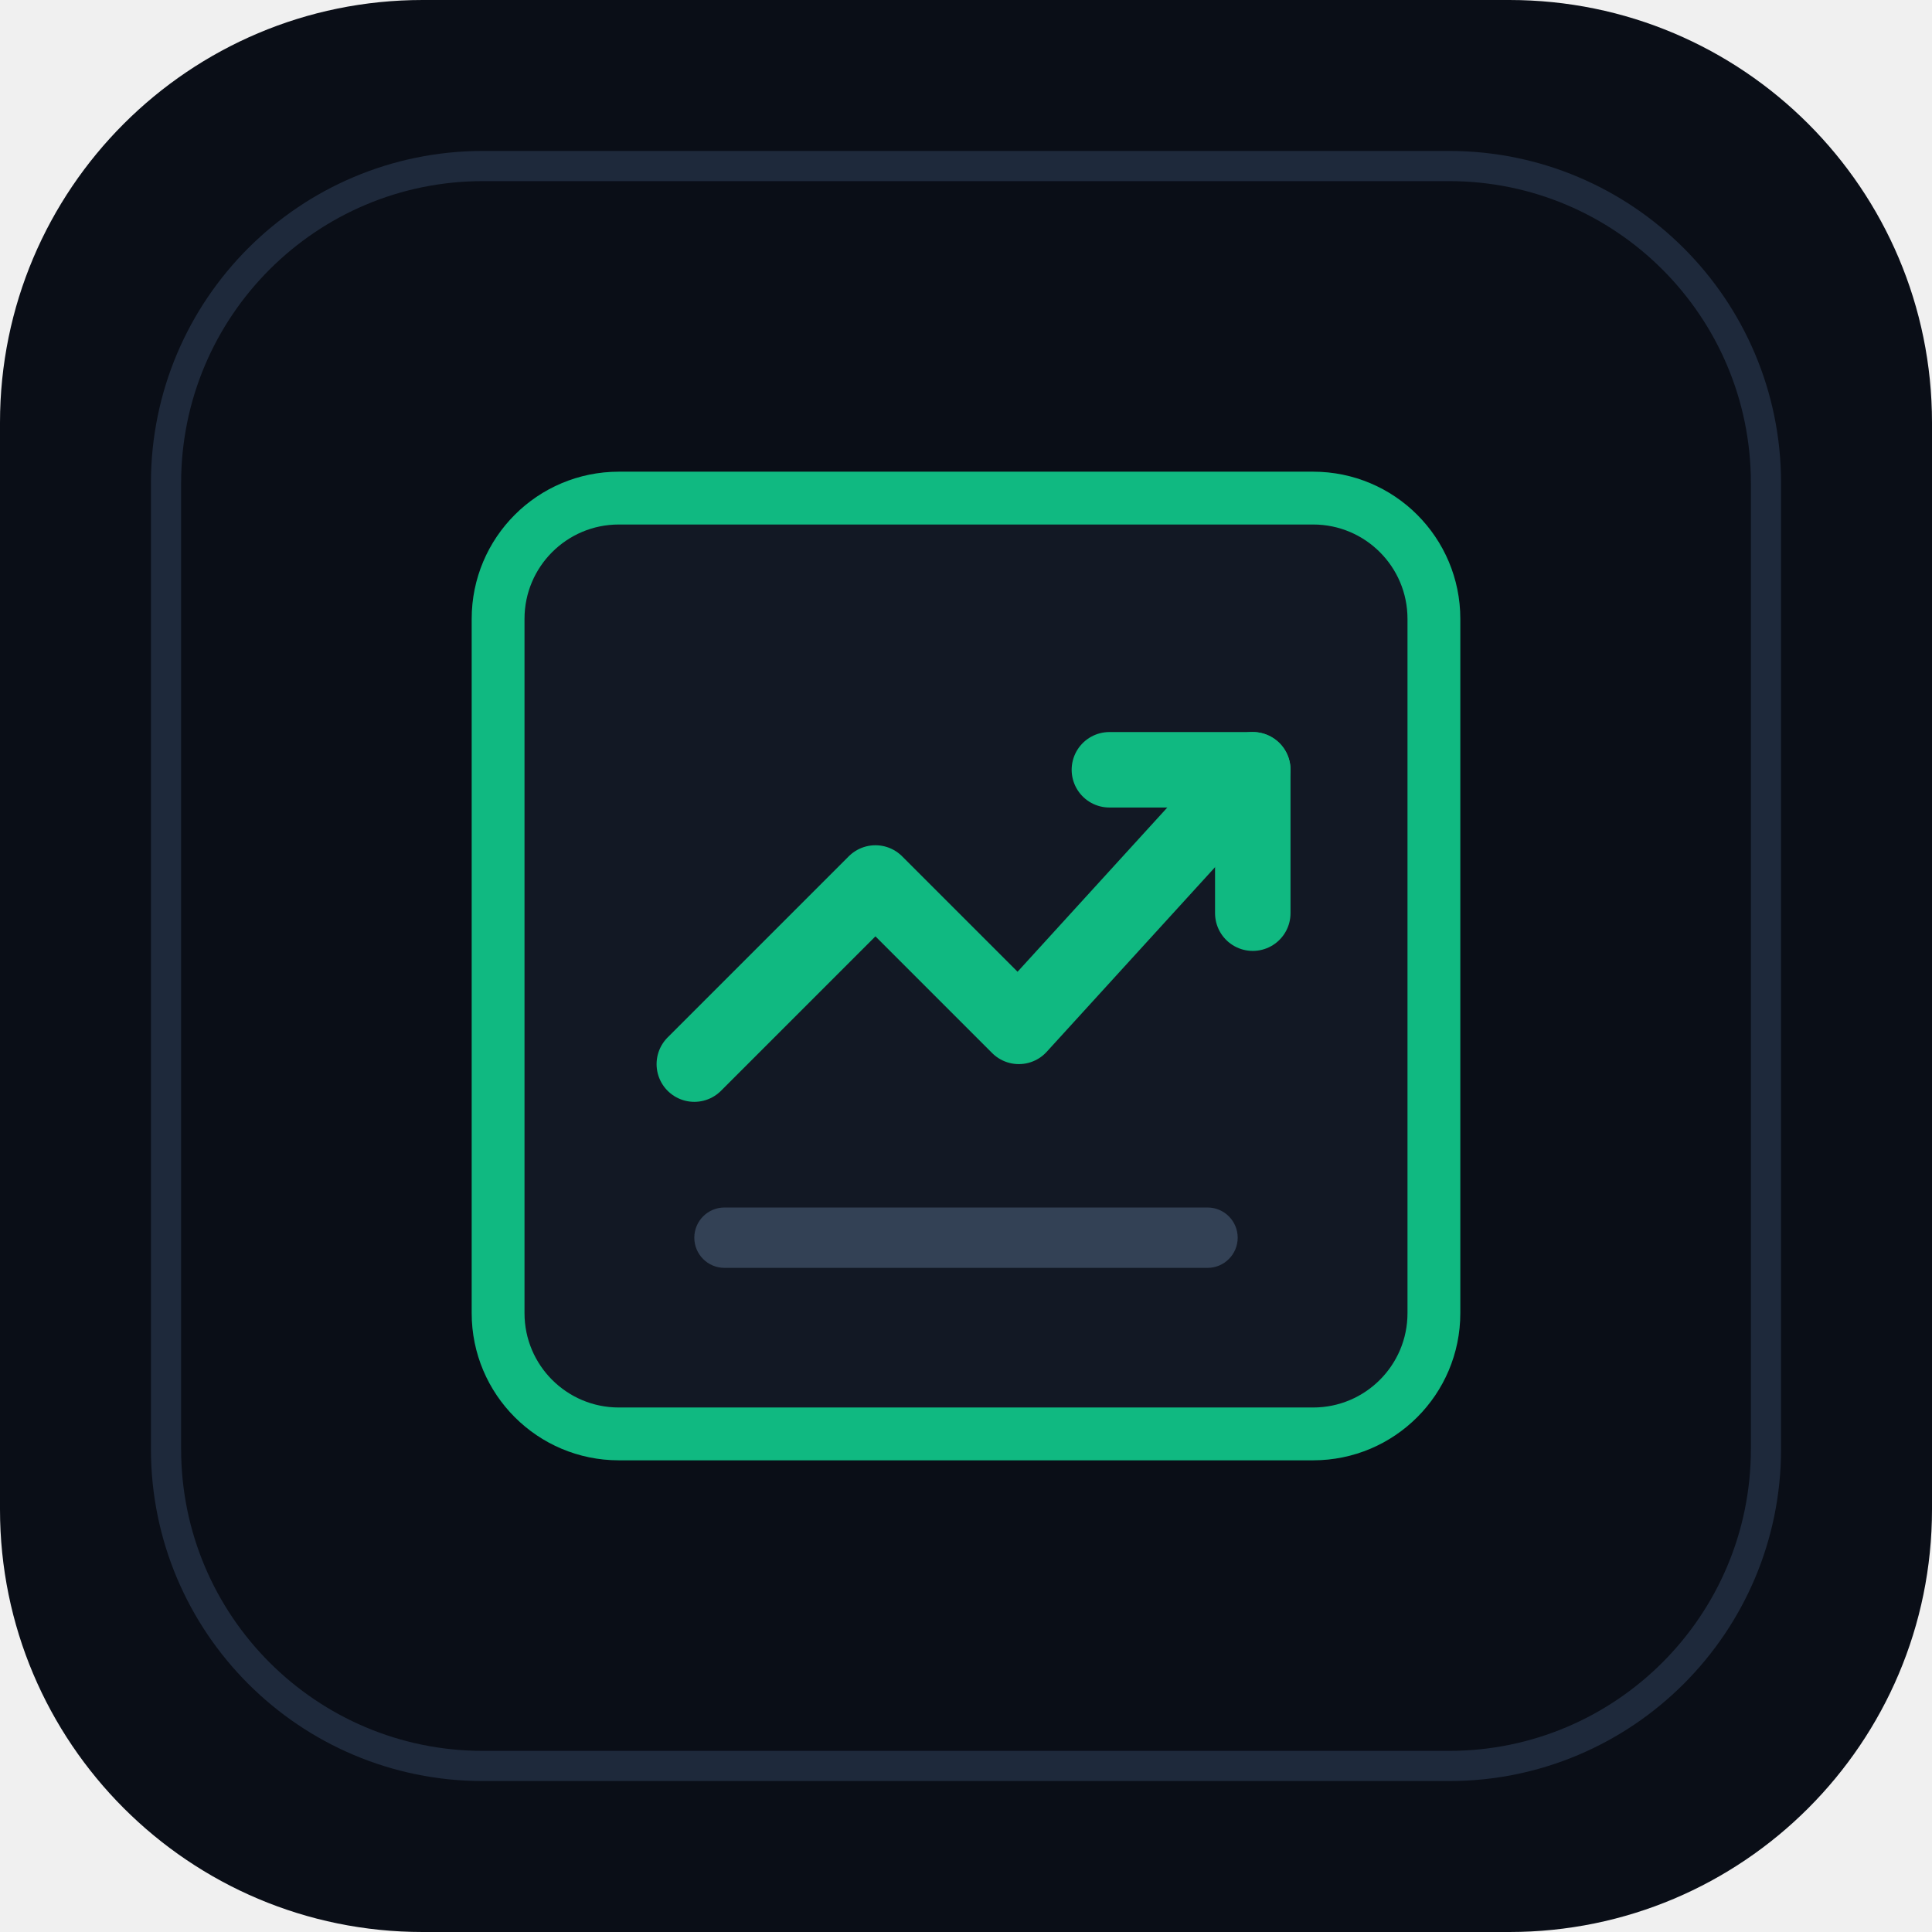
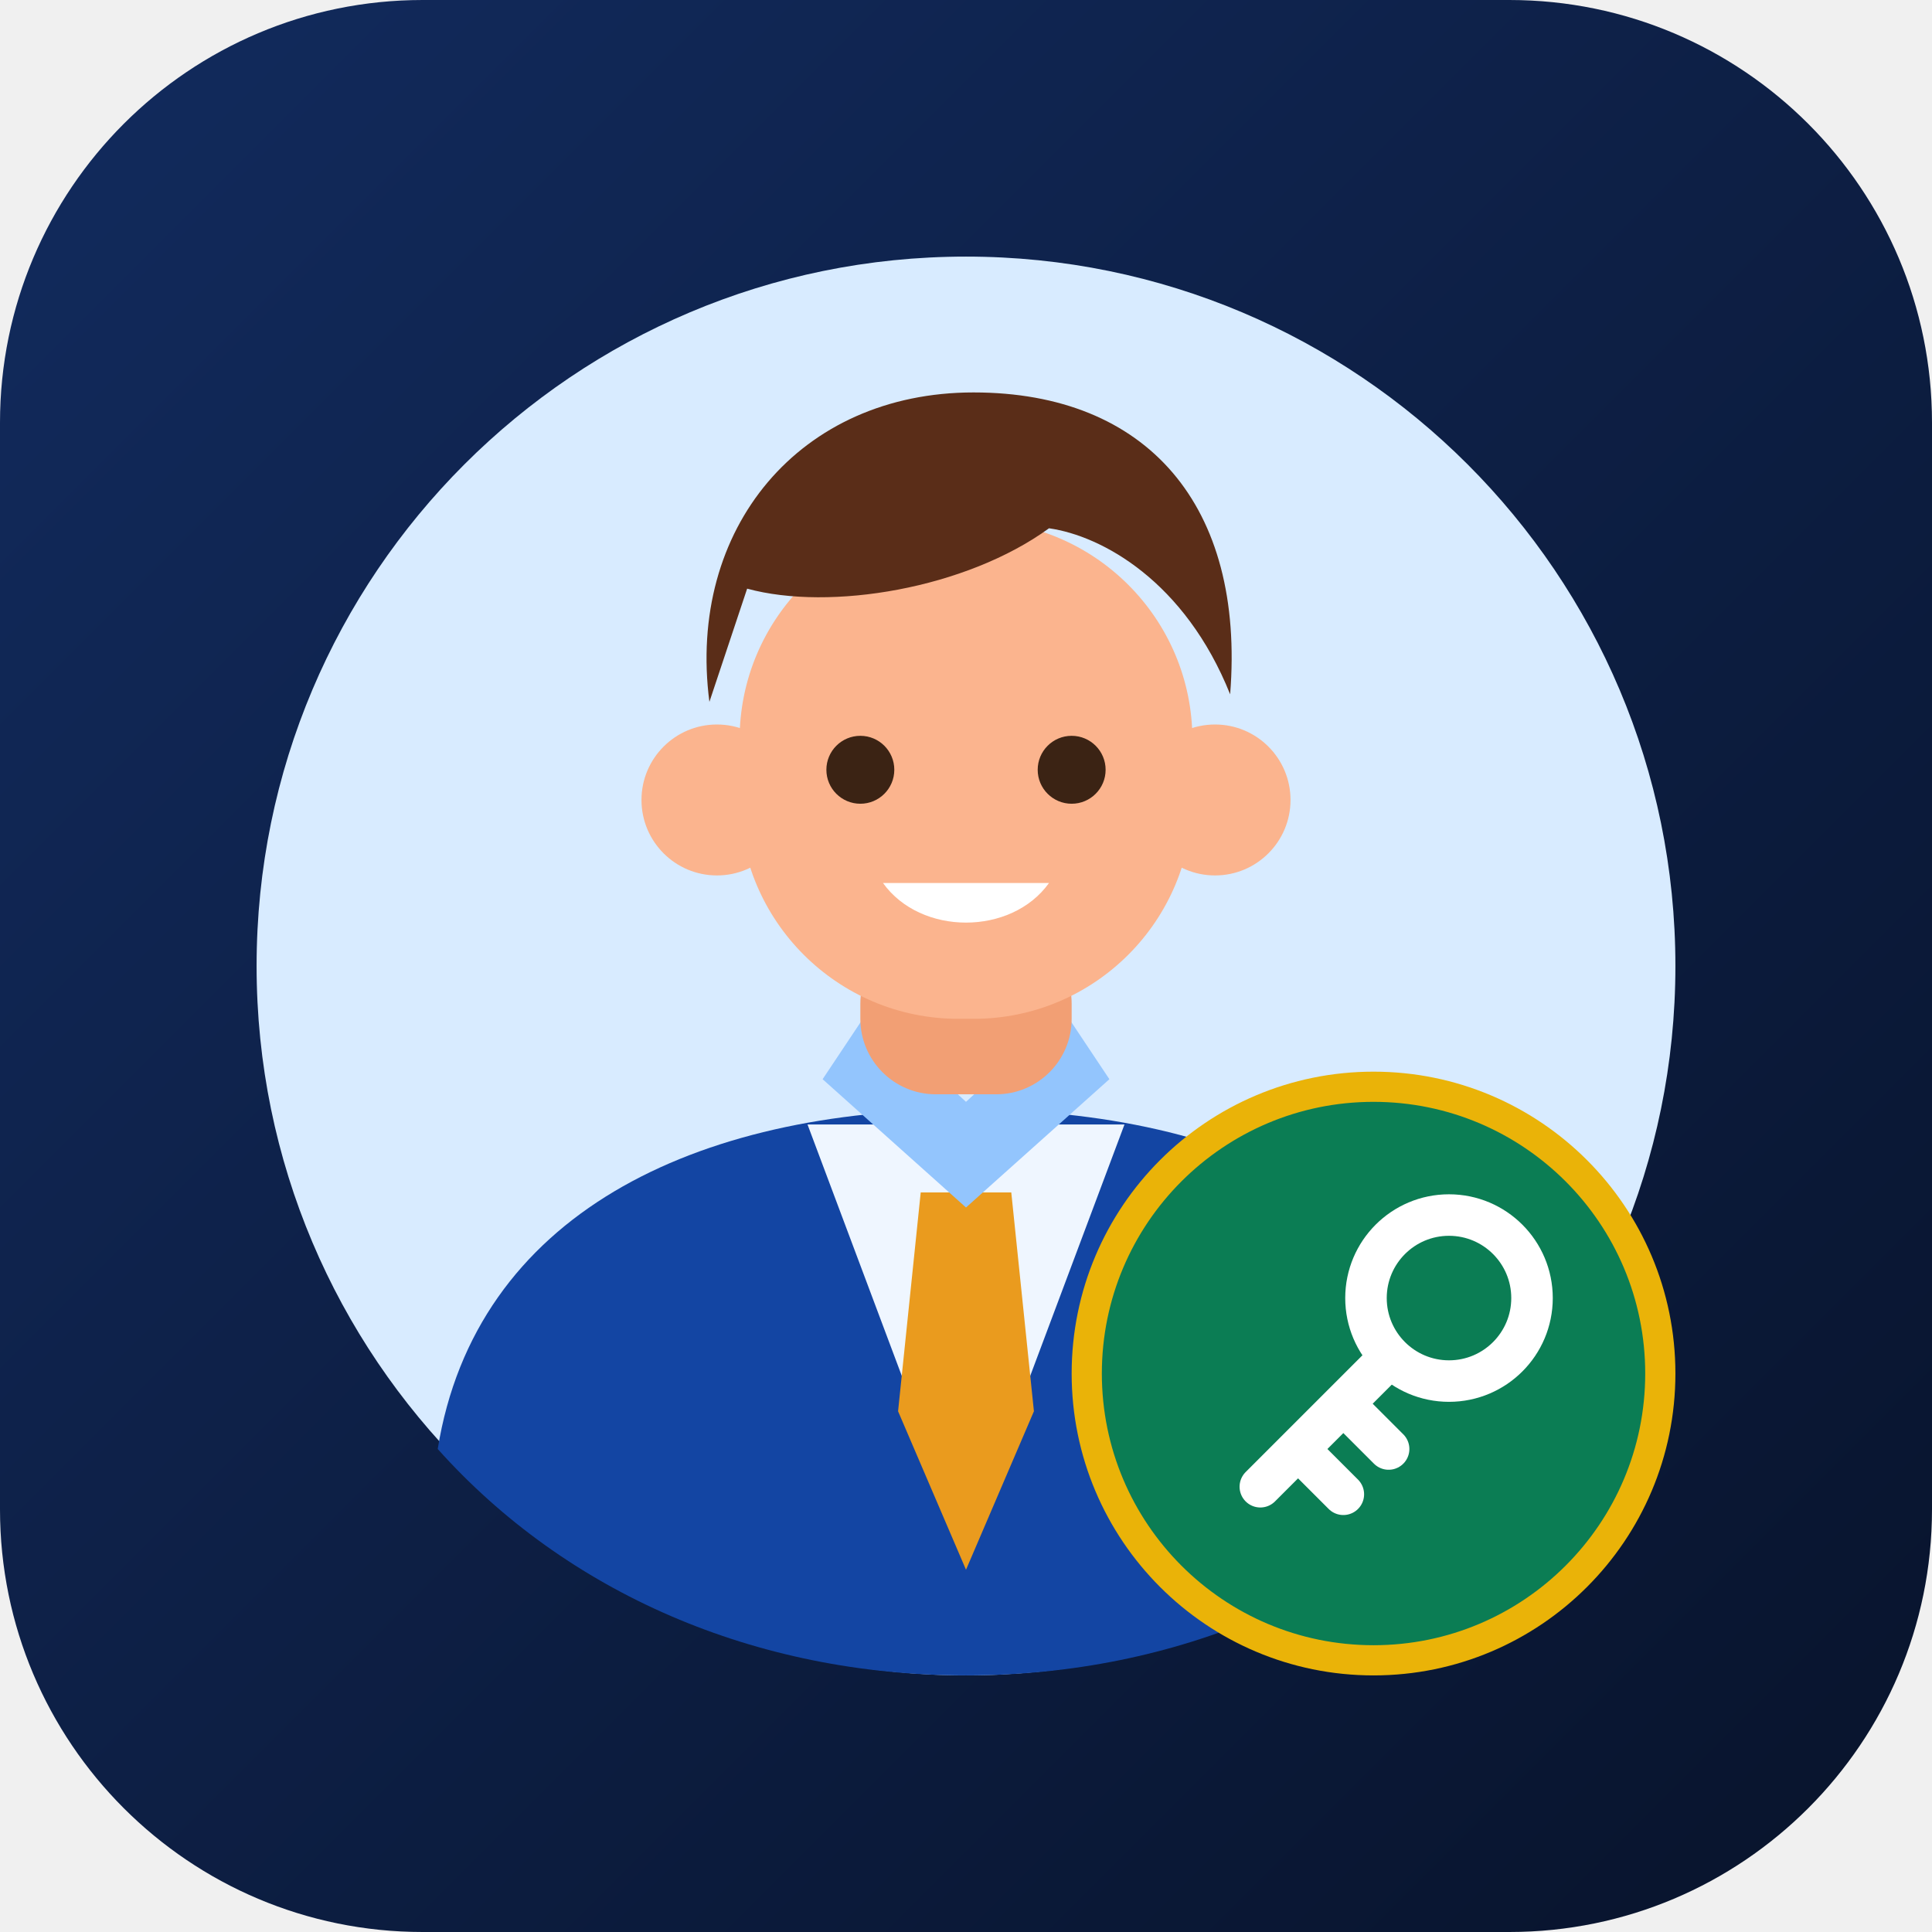
<svg xmlns="http://www.w3.org/2000/svg" viewBox="0 0 512 512" fill="none">
-   <rect width="512" height="512" rx="112" fill="#0A0E17" />
-   <rect x="44" y="44" width="424" height="424" rx="84" stroke="#1E293B" stroke-width="8" />
-   <path d="M132 164C132 146.327 146.327 132 164 132H348C365.673 132 380 146.327 380 164V348C380 365.673 365.673 380 348 380H164C146.327 380 132 365.673 132 348V164Z" fill="#121824" stroke="#10B981" stroke-width="14" />
-   <path d="M184 282L232 234L270 272L332 204" stroke="#10B981" stroke-width="20" stroke-linecap="round" stroke-linejoin="round" />
-   <path d="M294 204H332V242" stroke="#10B981" stroke-width="20" stroke-linecap="round" stroke-linejoin="round" />
-   <rect x="184" y="320" width="144" height="16" rx="8" fill="#334155" />
+   <defs>
+     <linearGradient id="bg" x1="0" y1="0" x2="512" y2="512" gradientUnits="userSpaceOnUse">
+       <stop offset="0%" stop-color="#122B5E" />
+       <stop offset="100%" stop-color="#08132B" />
+     </linearGradient>
+   </defs>
+   <rect width="512" height="512" rx="112" fill="url(#bg)" />
+   <circle cx="256" cy="256" r="188" fill="#D8EBFF" />
+   <path d="M116 384C126 322 184 294 256 294C328 294 386 322 396 384C362 422 312 444 256 444C200 444 150 422 116 384Z" fill="#1345A3" />
+   <path d="M214 298L256 410L298 298H214Z" fill="#EFF6FF" />
+   <path d="M244 316H268L274 374L256 416L238 374L244 316Z" fill="#EA9B1E" />
+   <path d="M218 286L256 320L294 286L282 268L256 292L230 268L218 286Z" fill="#93C5FD" />
+   <rect x="228" y="246" width="56" height="44" rx="20" fill="#F29F74" />
+   <circle cx="190" cy="212" r="20" fill="#FBB48E" />
+   <circle cx="322" cy="212" r="20" fill="#FBB48E" />
+   <rect x="196" y="138" width="120" height="132" rx="58" fill="#FBB48E" />
+   <path d="M188 186C182 140 212 104 258 104C304 104 330 134 326 184C314 154 292 142 278 140C256 156 220 162 198 156L188 186Z" fill="#5A2D18" />
+   <circle cx="228" cy="204" r="9" fill="#3B2314" />
+   <circle cx="284" cy="204" r="9" fill="#3B2314" />
+   <path d="M234 234C244 248 268 248 278 234H234Z" fill="#FFFFFF" />
+   <circle cx="364" cy="364" r="76" fill="#0B7D54" stroke="#EAB308" stroke-width="8" />
+   <circle cx="384" cy="344" r="22" stroke="#FFFFFF" stroke-width="11" />
+   <path d="M368 360L334 394M344 384L356 396M356 372L368 384" stroke="#FFFFFF" stroke-width="11" stroke-linecap="round" />
</svg>
